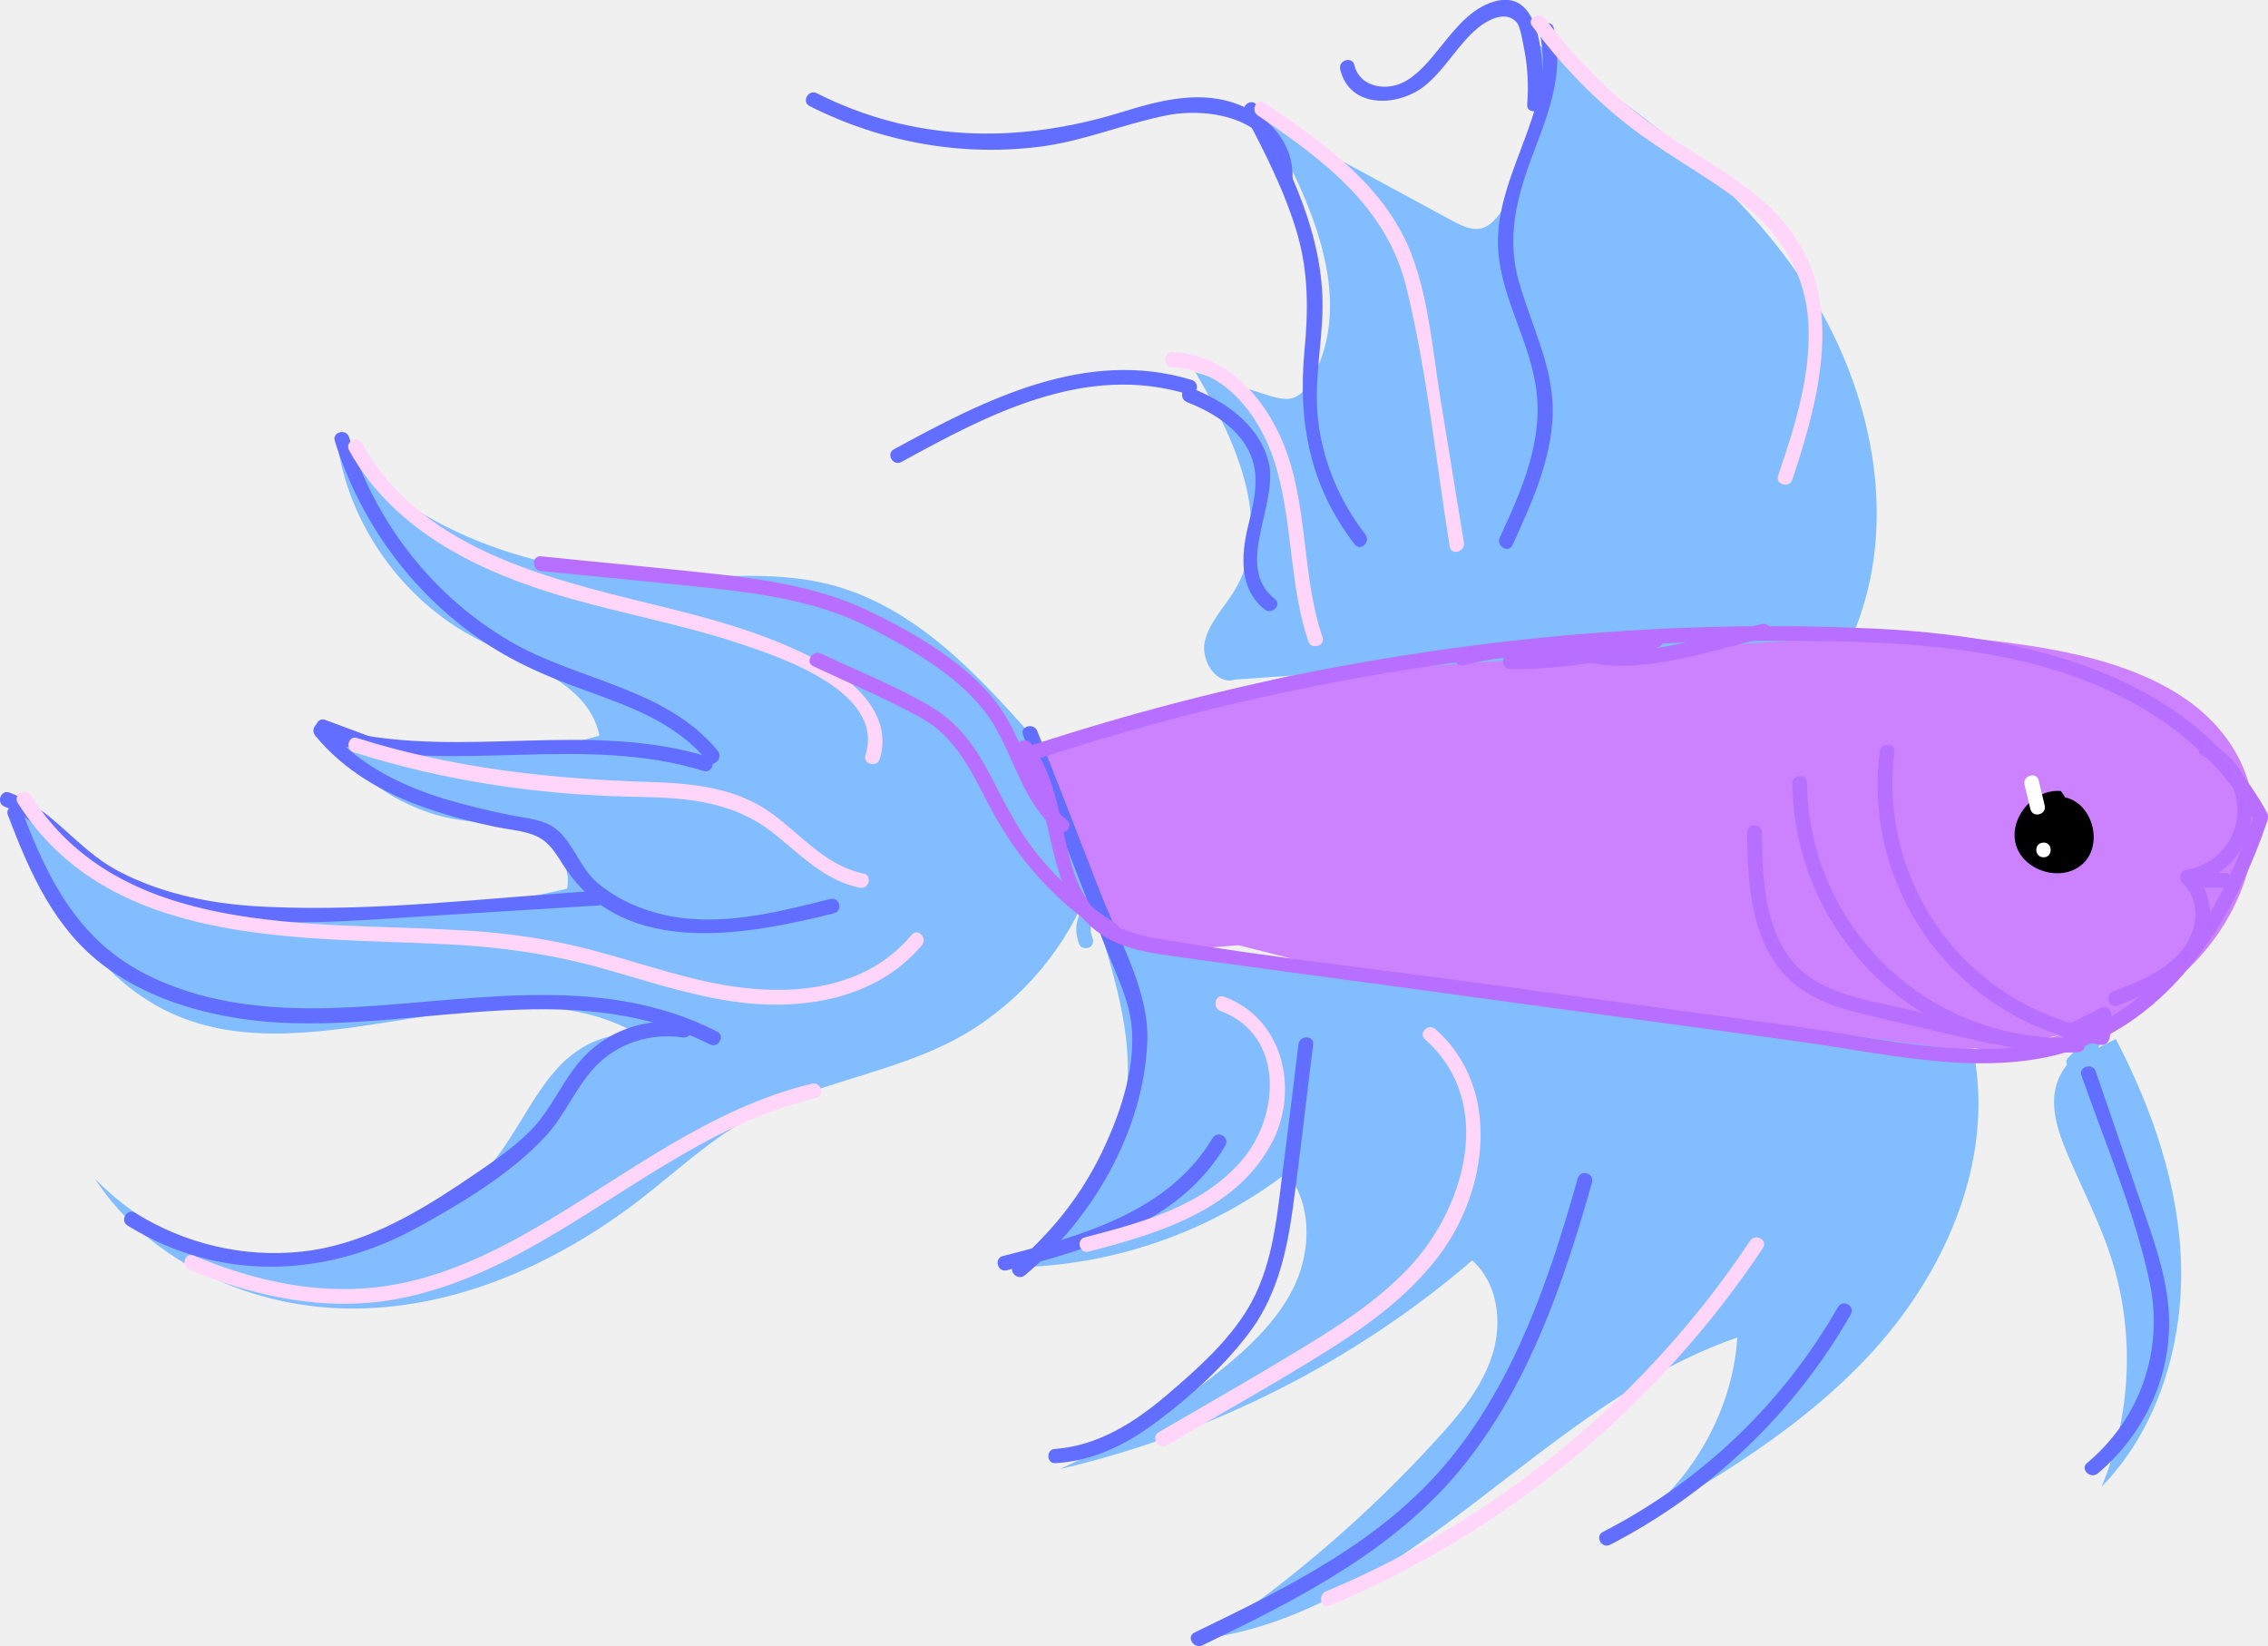
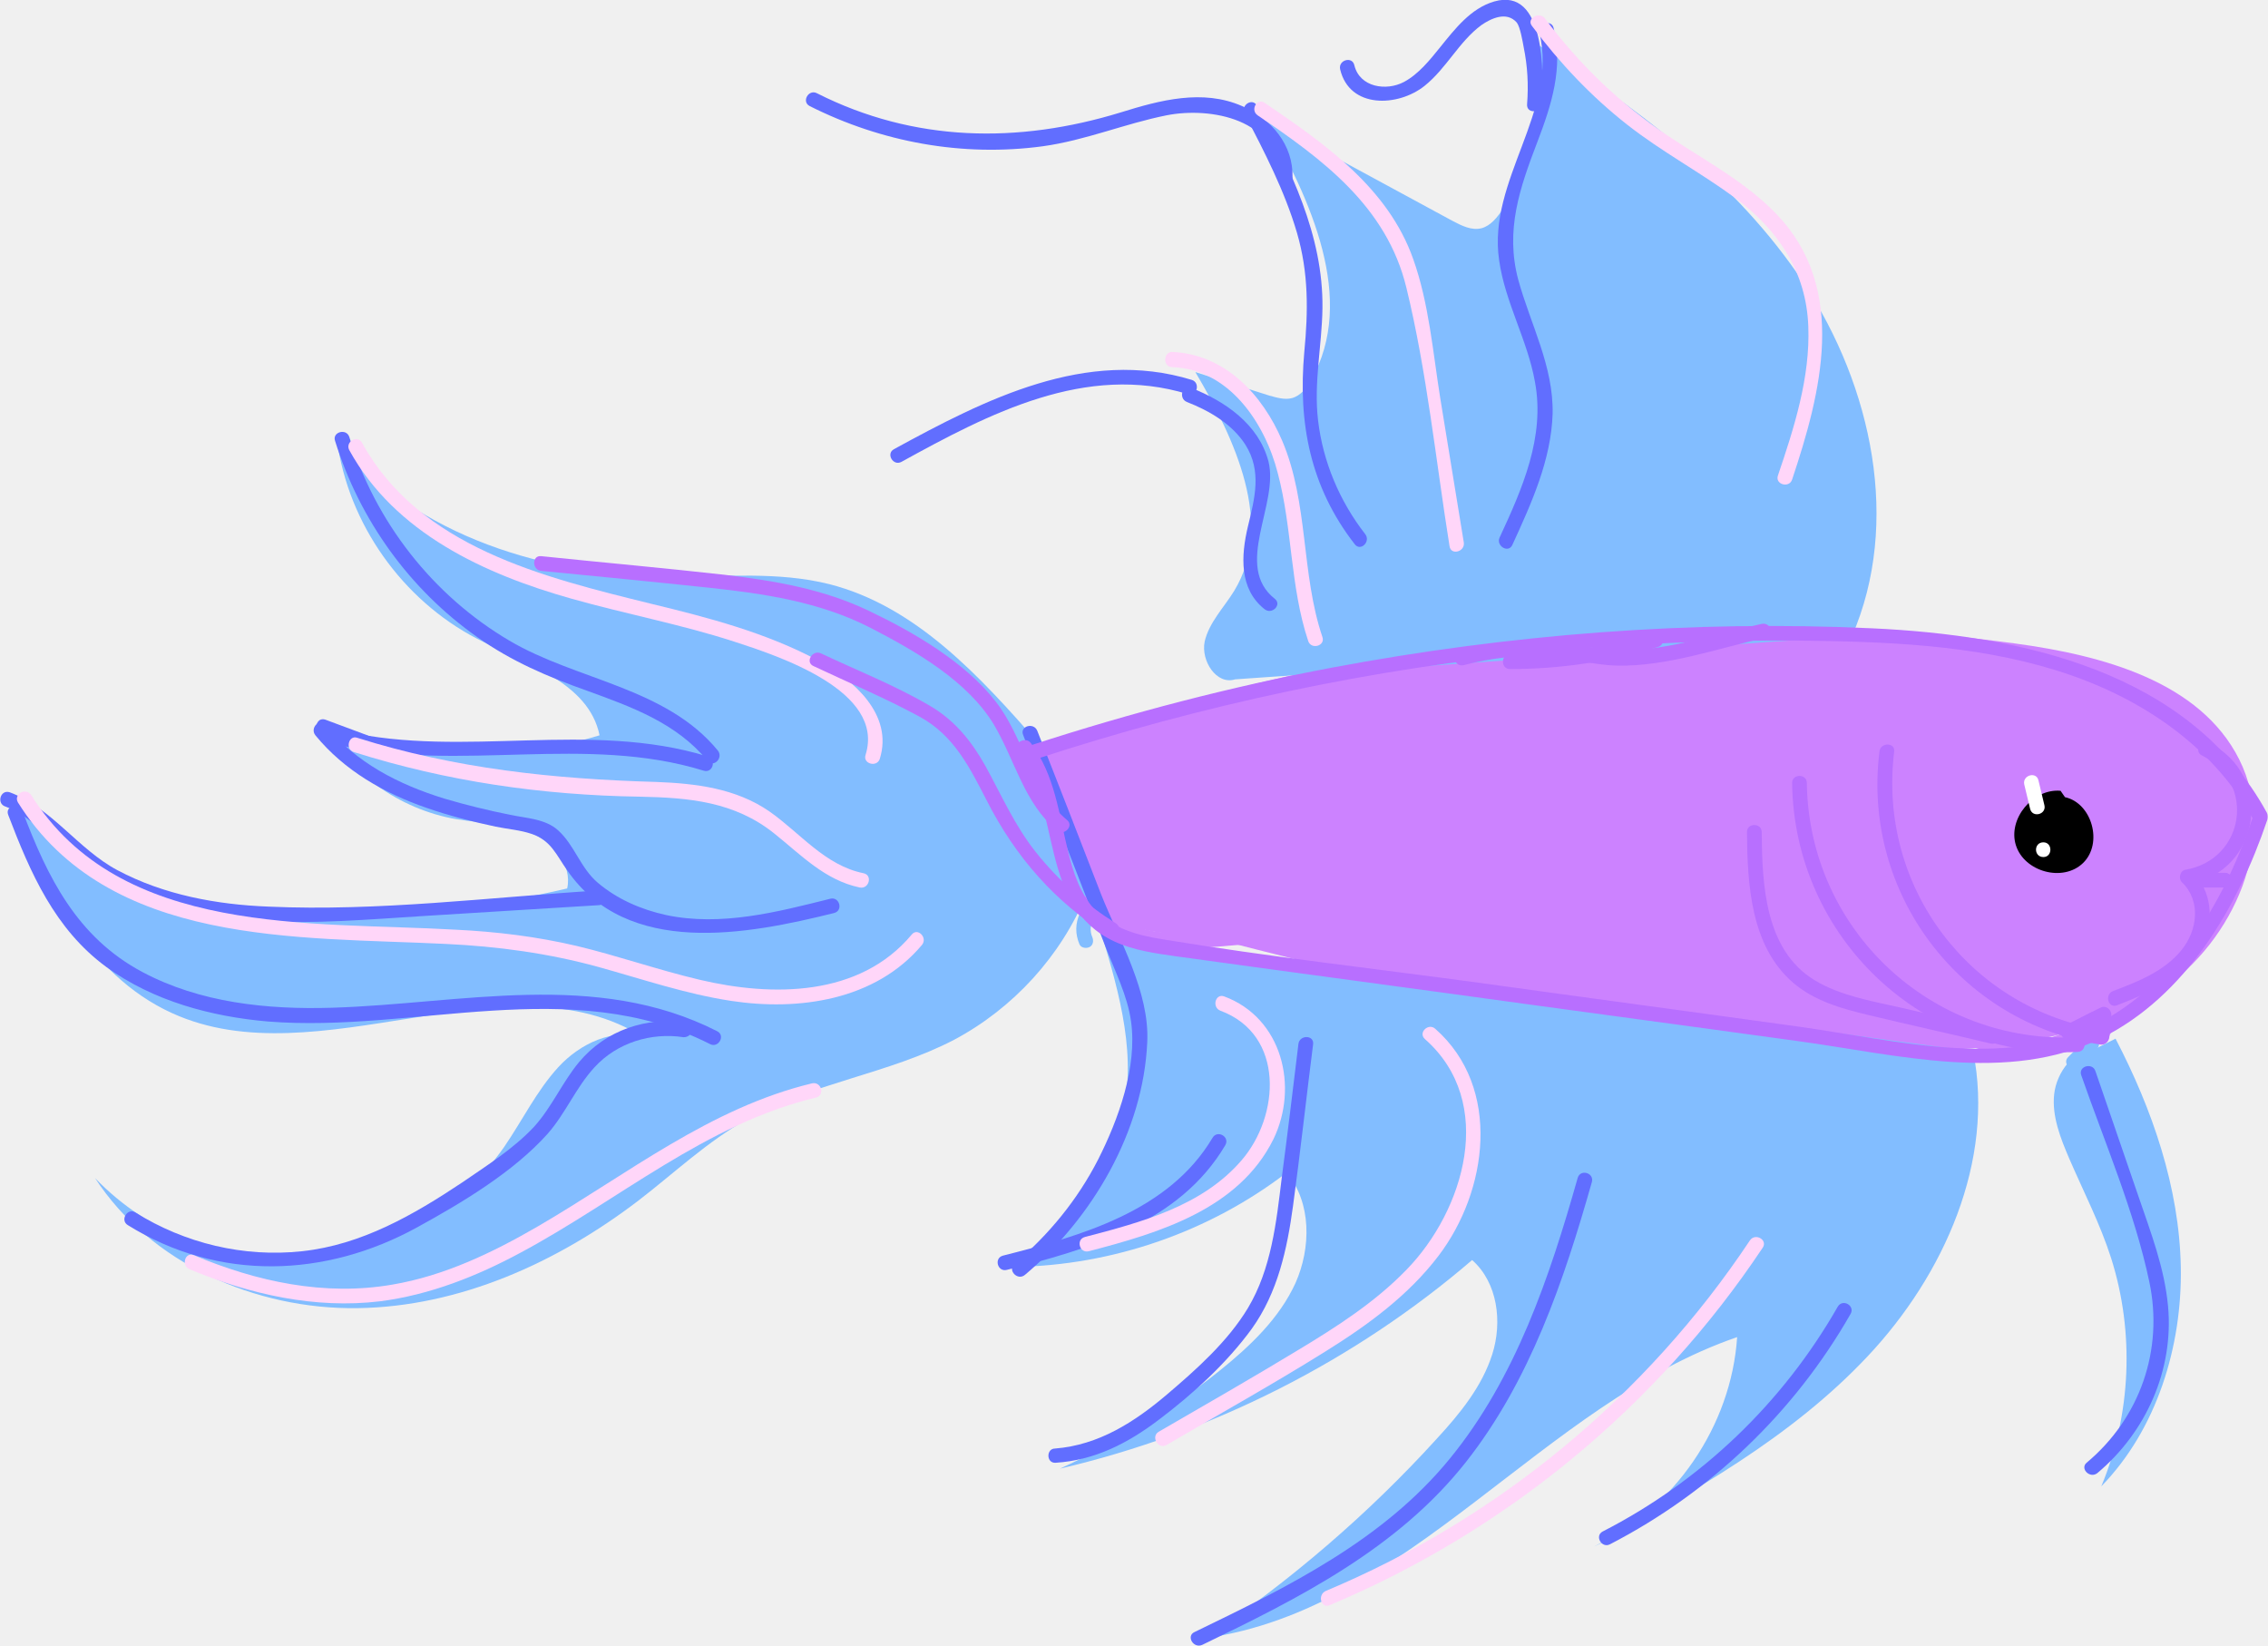
- <svg xmlns="http://www.w3.org/2000/svg" version="1.1" id="Layer_1" x="0px" y="0px" viewBox="0 0 462 335.2" style="enable-background:new 0 0 462 335.2;" xml:space="preserve">
+ <svg xmlns="http://www.w3.org/2000/svg" version="1.1" id="Layer_1" x="0px" y="0px" viewBox="0 0 462 335.2" style="enable-background:new 0 0 462 335.2;" xml:space="preserve" width="154" height="111.7">
  <style type="text/css">
	.st0{fill:#CC82FF;}
	.st1{fill:#82BDFF;}
	.st2{fill:#616EFF;}
	.st3{fill:#FFD6F9;}
	.st4{fill:#B86FFF;}
	.st5{fill:#FFFFFF;}
</style>
  <g>
    <g>
      <path class="st0" d="M198,157.9c66.9-27.1,141-36.5,212.6-26.8c17.7,2.4,37.6,7.7,45.6,23.6c8.1,16.2-1,36.9-16,47.1    s-34,12.2-52.1,12.3c-51.2,0.2-101.4-12.7-151-25.5c-8.3-2.1-16.8-4.4-23.7-9.4s-12-13.6-10.3-22" />
    </g>
    <g>
      <path class="st1" d="M377.3,129.6c10-23.1,4.1-50.8-9.8-71.9c-13.9-21-34.7-36.4-56.1-49.8c7.1,10.2,1.7,24.3-5.2,34.6    c-1.1,1.7-2.5,3.5-4.4,4c-2,0.5-4-0.5-5.9-1.5c-12.7-6.9-25.5-13.8-38.2-20.7c9.3,16.4,18.7,36.7,9.4,53.1    c-0.9,1.6-2.1,3.2-3.9,3.7c-1.5,0.4-3.1-0.1-4.6-0.5c-5-1.6-10.1-3.2-15.1-4.8c8.1,13.7,16.2,31,7.9,44.6c-2.1,3.4-5.1,6.4-6,10.3    c-0.8,3.9,2.4,8.9,6.2,7.7" />
    </g>
    <g>
      <path class="st1" d="M211.7,151.6c-12-13.7-25.1-28.1-42.8-32.6c-10.4-2.6-21.2-1.5-31.9-1.5c-25.4-0.1-52.3-8.1-68.4-27.8    c2.3,17,13.3,32.5,28.5,40.4c9.8,5.1,22.8,8.9,25,19.7c-18.6,5.7-39.2,4.6-57.1-3.1c5.6,10.5,16.2,18.2,28,20.2    c4.9,0.8,10.1,0.8,14.8,2.6c4.7,1.9,8.8,6.6,7.7,11.5c-23.5,5.5-47.8,7.4-71.9,5.6c-4.9-0.4-9.9-0.9-14.3-3.1    c-10.8-5.3-16.5-19.3-28.3-21.4c7.6,17.5,16.6,36.4,34,44.3c29.8,13.6,68.5-12.6,96.2,5c-6.2-2.1-13.1,1.2-17.5,6    s-7.3,10.8-11,16.2c-9.1,13.1-24.3,21.7-40.2,22.9c-15.9,1.2-32.2-5-43.2-16.5c11.3,17.4,32.7,26.8,53.5,26.5    c20.8-0.3,40.7-9.3,57.2-21.9c7.3-5.6,14.1-12.1,22.2-16.6c13.2-7.4,28.8-9.2,42.2-16.2c12-6.4,21.7-17,26.9-29.6" />
    </g>
    <g>
      <path class="st1" d="M402,214.2c4.4,22.3-5.9,45.5-21.5,62.1s-35.8,27.8-55.8,38.8c16.4-7.7,28-24.6,29.2-42.7    c-39.6,13.6-66.8,55.5-108.3,61.3c17.2-11.6,33.1-25.2,47.1-40.6c4.7-5.1,9.2-10.6,11.3-17.2s1.1-14.6-4.1-19.2    c-24,20.6-53.1,35.3-84,42.5c11.6-5.3,22.6-12,32.6-20c6.2-5,12.1-10.6,15.4-17.8c3.2-7.2,3.3-16.4-1.8-22.5    c-15.8,12.1-35.5,18.9-55.4,19.2c9-8.7,18.4-17.9,21.7-30c3.4-12.4-0.3-25.5-4-37.8" />
    </g>
    <g>
      <g>
        <path class="st1" d="M222.5,190.9c-0.5-1.1-0.4-2.4,0.1-3.4c0.9-1.7-1.7-3.2-2.6-1.5c-1,2.1-1,4.3-0.1,6.4     c0.3,0.7,1.4,0.9,2.1,0.5C222.7,192.5,222.8,191.6,222.5,190.9L222.5,190.9z" />
      </g>
    </g>
    <g>
      <path class="st1" d="M431,211.6c7.5,14.4,13,30.3,13.3,46.5s-4.9,33.1-16.2,44.7c6.1-14.6,6.8-31.4,2-46.5    c-2.2-6.9-5.6-13.5-8.5-20.2c-1.8-4.2-3.6-8.7-3.1-13.2c0.5-4.5,4-9.1,8.5-9.3" />
    </g>
    <g>
      <g>
        <path class="st1" d="M423.5,217.4c1.2-1.2,2.5-2.5,3.7-3.7c1.4-1.4-0.8-3.5-2.1-2.1c-1.2,1.2-2.5,2.5-3.7,3.7     C420,216.6,422.1,218.7,423.5,217.4L423.5,217.4z" />
      </g>
    </g>
    <g>
      <g>
        <path class="st1" d="M424.9,211.6c1.9,0,1.9-3,0-3C423,208.6,423,211.6,424.9,211.6L424.9,211.6z" />
      </g>
    </g>
    <g>
      <g>
        <path class="st0" d="M428.6,208.7c-3.4,0-6.3,1-9.4,2.2c-4.7,1.7-8.3,2.1-13.2,0.5c-8.4-2.8-16.7-6.1-25.1-9.2     c-1.8-0.7-2.6,2.2-0.8,2.9c8.8,3.2,17.6,7.2,26.7,9.7c8.1,2.3,13.9-3,21.7-3.1C430.5,211.7,430.5,208.7,428.6,208.7L428.6,208.7z     " />
      </g>
    </g>
    <g>
      <g>
        <path class="st0" d="M421.2,211.4c3.1,0.1,6-1.5,7.7-4.1c1.1-1.6-1.5-3.1-2.6-1.5c-1.2,1.7-3.1,2.7-5.1,2.6     C419.3,208.4,419.3,211.4,421.2,211.4L421.2,211.4z" />
      </g>
    </g>
    <g>
      <g>
        <path class="st0" d="M257,189.7c-5.2-0.7-10.4-1.4-15.6-2c-4.8-0.6-11.6-0.6-14.3-5.5c-0.9-1.7-3.5-0.2-2.6,1.5     c2.3,4.3,6.7,5.5,11.2,6.2c7,1.1,14.1,1.9,21.2,2.8C258.9,192.9,258.9,189.9,257,189.7L257,189.7z" />
      </g>
    </g>
    <g>
      <g>
        <path class="st0" d="M223.3,173.5c-6.9,9.1,3.6,18.2,12.3,19.3c7,0.9,14.4-0.2,21.4-0.7c8.2-0.5,16.5-1,24.7-1.6     c1.9-0.1,1.9-3.1,0-3c-11.4,0.7-22.8,1.5-34.2,2.2c-4.9,0.3-10.2,0.9-15-0.6c-5.7-1.8-10.9-8.4-6.6-14.1     C227.1,173.5,224.4,172,223.3,173.5L223.3,173.5z" />
      </g>
    </g>
    <g>
      <g>
        <path class="st2" d="M313.6,6.6c3.9,16.1-10.6,30.1-8.2,46.4c1.2,8.6,5.8,16.3,7.3,24.8c2.1,11.2-2.6,21.8-7.2,31.7     c-0.8,1.7,1.8,3.3,2.6,1.5c3.9-8.5,7.9-17.3,8.2-26.7c0.2-9.7-4.5-18.2-7-27.3c-2.7-10.1,0.3-18.7,3.9-28.1     c2.9-7.6,5.3-15.1,3.3-23.2C316.1,3.9,313.2,4.7,313.6,6.6L313.6,6.6z" />
      </g>
    </g>
    <g>
      <g>
        <path class="st2" d="M253.5,23.1c4.1,7.9,8.2,15.8,10.7,24.3c2.4,8.2,2.3,16,1.5,24.3c-1.3,14.5,1.2,27.5,10.3,39.2     c1.2,1.5,3.3-0.6,2.1-2.1c-5.2-6.7-8.6-14.7-9.6-23.2c-0.9-7.7,0.8-15.2,0.9-22.8c0.2-14.9-6.6-28.4-13.3-41.2     C255.2,19.8,252.7,21.4,253.5,23.1L253.5,23.1z" />
      </g>
    </g>
    <g>
      <g>
        <path class="st2" d="M241.8,81.9c4.6,1.8,9.2,4.5,11.9,8.7c3.4,5.4,1.9,10.9,0.5,16.7c-1.4,5.9-1.8,12.7,3.4,16.8     c1.5,1.2,3.6-0.9,2.1-2.1c-8.5-6.7,0.9-19.3-1.3-28c-2-7.6-8.9-12.3-15.8-15C240.8,78.3,240,81.2,241.8,81.9L241.8,81.9z" />
      </g>
    </g>
    <g>
      <g>
        <path class="st2" d="M68.2,89.8c5,16.1,15.2,30.3,29,40c6.9,4.9,14.4,8.1,22.3,10.9c9.1,3.3,18.3,6.6,24.6,14.3     c1.2,1.5,3.3-0.6,2.1-2.1c-10.6-12.9-28.8-14.3-42.5-22.4c-15.6-9.2-27.3-24.2-32.6-41.5C70.5,87.2,67.6,88,68.2,89.8L68.2,89.8z     " />
      </g>
    </g>
    <g>
      <g>
        <path class="st2" d="M144.1,154.1c-24.1-7.4-49.5,0.4-73.8-5.1c-1.9-0.4-2.7,2.5-0.8,2.9c24.4,5.4,49.8-2.3,73.8,5.1     C145.2,157.6,146,154.7,144.1,154.1L144.1,154.1z" />
      </g>
    </g>
    <g>
      <g>
        <path class="st2" d="M65.4,149.5c5.7,2.1,11.5,4.3,17.2,6.4c1.8,0.7,2.6-2.2,0.8-2.9c-5.7-2.1-11.5-4.3-17.2-6.4     C64.4,146,63.6,148.9,65.4,149.5L65.4,149.5z" />
      </g>
    </g>
    <g>
      <g>
        <path class="st2" d="M64.2,149.8c5.9,7.2,14,11.8,22.7,14.8c4.6,1.6,9.3,2.8,14,3.8c2.4,0.5,5.1,0.7,7.4,1.5     c3.9,1.3,5,4.3,7.2,7.4c12.3,17.8,36.7,13.1,54.4,8.7c1.9-0.5,1.1-3.4-0.8-2.9c-10.8,2.7-22.3,5.7-33.5,3.3     c-5-1.1-9.9-3.2-13.9-6.6c-3.5-3-4.7-7.6-8-10.6c-2.6-2.4-6.5-2.5-9.8-3.2c-4.5-0.9-9-2-13.4-3.3c-9.4-2.9-18-7.3-24.3-15     C65.1,146.2,63,148.3,64.2,149.8L64.2,149.8z" />
      </g>
    </g>
    <g>
      <g>
        <path class="st2" d="M1,164.3c5.2,1.9,8.6,6.4,12.8,9.9c3.5,2.9,7.3,5.3,11.4,7.1c8.6,3.9,18,5.7,27.5,6.3     c11.2,0.7,22.5-0.3,33.7-1c11.9-0.7,23.7-1.5,35.6-2.2c1.9-0.1,1.9-3.1,0-3c-22.3,1.4-45,4.3-67.3,3.3     c-10.6-0.4-21.4-2.4-30.8-7.4c-8.1-4.3-13.4-12.7-22-15.9C0,160.8-0.8,163.7,1,164.3L1,164.3z" />
      </g>
    </g>
    <g>
      <g>
        <path class="st2" d="M1.6,166c4.5,11.8,9.5,23.3,20,31c9.5,6.9,21.3,10.1,32.9,11.1c29.9,2.4,61.8-9.8,90.1,4.6     c1.7,0.9,3.2-1.7,1.5-2.6c-24.7-12.6-52.2-5.6-78.5-4.8c-13.2,0.4-26.9-1-38.7-7.3c-13.3-7.1-19.3-19.3-24.4-32.8     C3.8,163.4,0.9,164.2,1.6,166L1.6,166z" />
      </g>
    </g>
    <g>
      <g>
        <path class="st2" d="M140,208.3c-8.3-1.2-16.6,1.5-22.1,8.1c-3.4,4.1-5.5,9.1-9.1,13.1c-4.2,4.5-9.6,7.9-14.7,11.4     c-9.9,6.6-20.5,12.7-32.6,14c-11.9,1.3-23.9-1.6-34-7.9c-1.6-1-3.2,1.6-1.5,2.6c18.5,11.5,40.3,10.7,59,0.4     c9.1-5,19.5-11.2,26.5-19c3.7-4.2,5.8-9.5,9.6-13.6c4.6-5,11.5-7.1,18.1-6.1C141.1,211.4,141.9,208.5,140,208.3L140,208.3z" />
      </g>
    </g>
    <g>
      <g>
        <path class="st2" d="M427.3,300.1c9.9-8.3,15.6-21,14.4-34c-0.7-7.7-3.5-15-6-22.3c-2.9-8.5-5.9-17.1-8.8-25.6     c-0.6-1.8-3.5-1-2.9,0.8c4.8,13.8,10.9,27.9,13.9,42.2c2.9,13.8-1.9,27.7-12.8,36.8C423.7,299.2,425.8,301.3,427.3,300.1     L427.3,300.1z" />
      </g>
    </g>
    <g>
      <g>
        <path class="st2" d="M328,314.6c20.5-10.6,37.5-26.8,49-46.9c1-1.7-1.6-3.2-2.6-1.5c-11.2,19.6-27.8,35.5-47.9,45.8     C324.8,312.9,326.3,315.5,328,314.6L328,314.6z" />
      </g>
    </g>
    <g>
      <g>
        <path class="st2" d="M244.9,335.1c19.7-9.5,39.8-19.6,53.7-37.2c13.1-16.6,20-37,25.7-57.1c0.5-1.9-2.4-2.7-2.9-0.8     c-5.7,20.1-12.6,40.7-26,57.1c-13.6,16.7-33.1,26.2-52.1,35.4C241.6,333.3,243.1,335.9,244.9,335.1L244.9,335.1z" />
      </g>
    </g>
    <g>
      <g>
        <path class="st2" d="M215,298c8-0.5,14.8-4,21.1-8.8c6.9-5.2,13.8-11.5,18.9-18.5c5.3-7.4,7.2-16.2,8.4-25c1.5-11,2.7-22,4.1-33     c0.2-1.9-2.8-1.9-3,0c-1.1,9.1-2.2,18.2-3.4,27.3c-1.1,9-2.1,18.5-6.9,26.5c-4.1,6.8-10.5,12.5-16.5,17.6     c-6.6,5.6-13.9,10.3-22.8,11C213.1,295.1,213.1,298.1,215,298L215,298z" />
      </g>
    </g>
    <g>
      <g>
        <path class="st2" d="M208.8,259.7c13.7-11.5,24.1-29.2,24.9-47.4c0.5-10.2-5.7-20.8-9.4-30.1c-4.3-11.1-8.6-22.2-13-33.3     c-0.7-1.8-3.6-1-2.9,0.8c3.7,9.6,7.5,19.2,11.2,28.8c1.9,4.8,3.7,9.6,5.6,14.4c1.9,4.9,4.5,10,5.2,15.2c1.3,9.3-2.6,20-6.7,28.1     c-4.2,8.2-10,15.3-17.1,21.3C205.2,258.8,207.3,261,208.8,259.7L208.8,259.7z" />
      </g>
    </g>
    <g>
      <g>
        <path class="st2" d="M205.1,258.7c16.7-4.2,35.2-9.6,44.5-25.4c1-1.7-1.6-3.2-2.6-1.5c-8.9,15-26.9,20-42.7,24     C202.4,256.3,203.2,259.2,205.1,258.7L205.1,258.7z" />
      </g>
    </g>
    <g>
      <g>
        <path class="st2" d="M263.3,36.2c0.2-6.7-4.3-12-10.3-14.6c-8-3.5-16.7-1.2-24.7,1.3c-20.9,6.4-42.1,6.1-61.9-3.9     c-1.7-0.9-3.2,1.7-1.5,2.6c14.7,7.4,31.2,10.4,47.5,8.2c8.7-1.2,16.7-4.6,25.2-6.3c9-1.8,23,0.8,22.7,12.7     C260.2,38.1,263.2,38.1,263.3,36.2L263.3,36.2z" />
      </g>
    </g>
    <g>
      <g>
        <path class="st2" d="M314.1,21.2c0.4-6.3,0.7-23.9-9.7-20.9c-4.8,1.4-8,5.6-11,9.3c-2.1,2.6-4.4,5.5-7.4,7.1     c-3.6,1.9-9,1.1-10.1-3.4c-0.4-1.9-3.3-1.1-2.9,0.8c1.9,8.1,11.8,7.7,17.2,3.4c4.5-3.6,7-9,11.6-12.4c1.9-1.3,5.1-2.9,7.2-0.5     c0.7,0.9,1.2,3.9,1.4,5c0.8,3.9,1,7.7,0.7,11.6C310.9,23.2,313.9,23.1,314.1,21.2L314.1,21.2z" />
      </g>
    </g>
    <g>
      <g>
        <path class="st2" d="M242.8,77.4c-21.5-6.6-42.2,4-60.7,14.1c-1.7,0.9-0.2,3.5,1.5,2.6c17.8-9.8,37.6-20.2,58.4-13.8     C243.8,80.9,244.6,78,242.8,77.4L242.8,77.4z" />
      </g>
    </g>
    <g>
      <g>
        <path class="st3" d="M71.1,91.7c9.3,16.9,27.6,25.3,45.4,30.3c11,3.1,22.2,5.2,33,8.7c8.9,2.9,30.9,10,26.8,23.1     c-0.6,1.8,2.3,2.6,2.9,0.8c2.8-9-5.3-16.1-12.5-20c-10.6-5.7-22.5-8.8-34.1-11.6c-21.9-5.4-47.2-11.5-58.9-32.8     C72.8,88.5,70.2,90,71.1,91.7L71.1,91.7z" />
      </g>
    </g>
    <g>
      <g>
        <path class="st3" d="M72,153.2c19,6,38.4,8.8,58.3,9.1c10,0.2,19.3,1,27.4,7.5c5.5,4.4,10.3,9.5,17.4,11c1.9,0.4,2.7-2.5,0.8-2.9     c-7.9-1.6-12.9-8.2-19.2-12.6c-6.8-4.7-15-5.7-23.1-6c-20.9-0.6-40.9-2.7-60.9-9C71,149.7,70.2,152.6,72,153.2L72,153.2z" />
      </g>
    </g>
    <g>
      <g>
        <path class="st3" d="M3.6,163.5c18.5,29.4,57,27.3,87.2,28.8c10.6,0.5,20.9,1.9,31.1,4.7c9,2.5,17.8,5.5,27,6.9     c13.8,2.1,29.4-0.1,38.9-11.4c1.2-1.5-0.9-3.6-2.1-2.1c-10.6,12.7-28.4,12.7-43.2,9.2c-8.5-2-16.7-4.9-25.1-6.9     c-8.1-1.9-16.3-2.9-24.6-3.3c-29.5-1.7-68.3,1.5-86.5-27.4C5.2,160.3,2.6,161.8,3.6,163.5L3.6,163.5z" />
      </g>
    </g>
    <g>
      <g>
        <path class="st3" d="M38.6,258.6c12.3,5.1,25.5,8.1,38.8,6.5c10.1-1.3,19.7-5.1,28.6-9.9c20-10.7,37.7-26.2,60.2-31.6     c1.9-0.5,1.1-3.3-0.8-2.9c-20.8,5-37.6,18.5-55.8,29.1c-9.3,5.4-19.1,10.1-29.7,11.9c-13.8,2.4-27.7-0.6-40.5-6     C37.6,255,36.8,257.9,38.6,258.6L38.6,258.6z" />
      </g>
    </g>
    <g>
      <g>
        <path class="st3" d="M312.1,5.3c5.6,7.5,12,14.3,19.4,20.1c7,5.5,14.9,9.7,22.1,15c8.7,6.5,14.4,15,14.8,26.1     c0.4,10.4-2.9,20.7-6.2,30.4c-0.6,1.8,2.3,2.6,2.9,0.8c5.9-17.7,11.4-38.8-3.1-54c-6.3-6.6-14.5-10.9-22-15.9     c-9.8-6.5-18.3-14.7-25.3-24.1C313.5,2.3,310.9,3.8,312.1,5.3L312.1,5.3z" />
      </g>
    </g>
    <g>
      <g>
        <path class="st3" d="M256.2,23.5c13.3,9,26.3,18.6,30.3,35.1c4.2,17.2,6,35.2,8.8,52.7c0.3,1.9,3.2,1.1,2.9-0.8     c-1.6-9.8-3.2-19.6-4.8-29.4c-1.5-9.4-2.3-19.3-5.5-28.3c-5.1-14.5-18-23.5-30.2-31.8C256.1,19.8,254.6,22.4,256.2,23.5     L256.2,23.5z" />
      </g>
    </g>
    <g>
      <g>
        <path class="st3" d="M238.8,74.8c11.6,0.4,18.9,11.4,21.5,21.6c3,11.3,2.5,23.1,6.2,34.2c0.6,1.8,3.5,1,2.9-0.8     c-4.4-13-2.8-27.3-8.2-40c-4-9.4-11.7-17.7-22.5-18.1C236.9,71.8,236.9,74.8,238.8,74.8L238.8,74.8z" />
      </g>
    </g>
    <g>
      <g>
        <path class="st3" d="M270.9,327c35.9-15.1,66.6-40.4,88.2-72.8c1.1-1.6-1.5-3.1-2.6-1.5c-21.1,31.7-51.3,56.7-86.4,71.4     C268.3,324.9,269.1,327.8,270.9,327L270.9,327z" />
      </g>
    </g>
    <g>
      <g>
        <path class="st3" d="M237.6,294.4c10.9-6.4,21.9-12.5,32.6-19.2c8.5-5.3,16.7-11.3,22.8-19.3c10.1-13.2,13-34.3-0.6-46.3     c-1.4-1.3-3.6,0.8-2.1,2.1c14.6,12.9,8,34.9-3.8,47c-6.4,6.6-14.2,11.6-22,16.3c-9.4,5.7-19,11.2-28.5,16.7     C234.4,292.7,235.9,295.3,237.6,294.4L237.6,294.4z" />
      </g>
    </g>
    <g>
      <g>
        <path class="st3" d="M221.8,254.9c14.2-3.7,30.5-8.5,37.6-22.8c5.2-10.7,1.8-24.7-10-29.1c-1.8-0.7-2.6,2.2-0.8,2.9     c13.2,4.9,12.1,21.5,4.3,30.5c-8,9.3-20.4,12.6-31.9,15.6C219.1,252.5,219.9,255.4,221.8,254.9L221.8,254.9z" />
      </g>
    </g>
    <g>
      <g>
        <path class="st4" d="M428.7,209.9c-27.4-4.3-46.2-29.2-42.8-56.8c0.2-1.9-2.8-1.9-3,0c-3.6,28.8,16.3,55.2,45,59.7     C429.7,213.1,430.6,210.2,428.7,209.9L428.7,209.9z" />
      </g>
    </g>
    <g>
      <g>
        <path class="st4" d="M423.3,211.3c-29.8,1.5-54.8-21.9-55.2-51.8c0-1.9-3-1.9-3,0c0.4,31.5,26.7,56.4,58.2,54.8     C425.2,214.2,425.2,211.2,423.3,211.3L423.3,211.3z" />
      </g>
    </g>
    <g>
      <g>
        <path class="st4" d="M406.4,209.7c-6.5-1.5-13-3-19.5-4.5c-5.8-1.3-12.1-2.4-17.2-5.5c-10.2-6.2-10.7-19.6-10.8-30.2     c0-1.9-3-1.9-3,0c0.1,10.6,0.7,23.2,9.4,30.7c4.3,3.7,9.9,5.3,15.4,6.6c8.3,2,16.6,3.8,24.9,5.8     C407.5,213,408.3,210.1,406.4,209.7L406.4,209.7z" />
      </g>
    </g>
    <g>
      <g>
        <path class="st4" d="M461.8,165.5c-15.8-28.8-50.1-36.1-80.4-37.5c-36.8-1.7-73.8,1.2-110,8c-20.7,3.9-41,9.2-61,15.7     c-1.8,0.6-1,3.5,0.8,2.9c33.6-11,68.3-18.4,103.5-21.8c17.2-1.7,34.4-2.4,51.7-2.3c17.5,0.2,35.4,0.8,52.3,6     c16.6,5.1,31.9,15,40.4,30.5C460.1,168.7,462.7,167.1,461.8,165.5L461.8,165.5z" />
      </g>
    </g>
    <g>
      <g>
        <path class="st4" d="M459,166.4c-5.4,16.1-14.7,32.5-29.9,41.2c-18.9,10.9-42.7,4.3-63,1.5c-21.6-3-43.3-5.9-64.9-8.9     c-21.4-2.9-42.8-5.3-64.1-8.8c-5.2-0.8-10.5-2.2-14.2-6.2c-2.9-3.2-4.3-7.5-5.3-11.6c-1.9-7.7-2.7-15.7-7.6-22.2     c-1.1-1.5-3.8,0-2.6,1.5c8.9,11.9,4.1,31.7,19.6,38.9c3.9,1.8,8.2,2.4,12.4,3c6.6,0.9,13.1,1.8,19.7,2.7     c11.8,1.6,23.6,3.2,35.4,4.8c23.9,3.3,47.9,6.5,71.8,9.8c19.9,2.7,42.8,8.8,61.8-0.6c17.3-8.6,27.8-26.7,33.8-44.4     C462.5,165.4,459.6,164.6,459,166.4L459,166.4z" />
      </g>
    </g>
    <g>
      <g>
        <path class="st4" d="M358.9,127.1c-10.9,2.4-23,6.8-34.2,5c-9.4-1.5-18-1.9-27.3,0.5c-1.9,0.5-1.1,3.4,0.8,2.9     c5.4-1.4,10.9-2.1,16.5-1.8c5,0.3,9.8,1.8,14.8,1.9c10,0.2,20.5-3.5,30.2-5.7C361.6,129.5,360.8,126.7,358.9,127.1L358.9,127.1z" />
      </g>
    </g>
    <g>
      <g>
        <path class="st4" d="M307.6,136.3c10.3,0,20.4-1.5,30.2-4.5c1.8-0.6,1.1-3.5-0.8-2.9c-9.6,2.9-19.4,4.3-29.4,4.3     C305.7,133.3,305.7,136.3,307.6,136.3L307.6,136.3z" />
      </g>
    </g>
    <g>
      <path d="M420.7,162.4c5.5,1.2,7.8,9.4,3.7,13.4s-12,1.8-13.7-3.6c-1.7-5.4,3.5-11.6,9.1-11.1" />
    </g>
    <g>
      <g>
        <path class="st5" d="M416.5,164c-0.4-1.7-0.8-3.3-1.2-5c-0.4-1.9-3.3-1.1-2.9,0.8c0.4,1.7,0.8,3.3,1.2,5     C414.1,166.7,417,165.9,416.5,164L416.5,164z" />
      </g>
    </g>
    <g>
      <g>
        <path class="st5" d="M416.3,174.6c1.9,0,1.9-3,0-3C414.3,171.6,414.3,174.6,416.3,174.6L416.3,174.6z" />
      </g>
    </g>
    <g>
      <g>
        <path class="st4" d="M448.6,153.9c11.1,5.5,8.8,21.2-3.4,23.3c-1.1,0.2-1.4,1.8-0.7,2.5c4,3.8,3.2,9.9-0.1,13.9     c-3.5,4.3-8.9,6.4-13.9,8.3c-1.8,0.7-1,3.6,0.8,2.9c6.6-2.6,14.1-5.5,17.4-12.3c2.4-5,2-11-2.1-14.9c-0.2,0.8-0.4,1.7-0.7,2.5     c14.8-2.6,17.5-22.2,4.1-28.8C448.4,150.5,446.9,153.1,448.6,153.9L448.6,153.9z" />
      </g>
    </g>
    <g>
      <g>
        <path class="st4" d="M448.4,180.8c1.6,0,3.3,0,4.9,0c1.9,0,1.9-3,0-3c-1.6,0-3.3,0-4.9,0C446.4,177.8,446.4,180.8,448.4,180.8     L448.4,180.8z" />
      </g>
    </g>
    <g>
      <g>
        <path class="st4" d="M422,211.6c2.5-1.2,4.9-2.5,7.4-3.7c1.7-0.9,0.2-3.5-1.5-2.6c-2.5,1.2-4.9,2.5-7.4,3.7     C418.8,209.8,420.3,212.4,422,211.6L422,211.6z" />
      </g>
    </g>
    <g>
      <g>
        <path class="st4" d="M227.3,188.1c-6.2-3.9-11.7-8.7-16.3-14.5c-4.3-5.4-7-11.6-10.3-17.6c-2.8-5-6.2-9.2-11.1-12.1     c-7.1-4.2-15-7.3-22.4-10.8c-1.7-0.8-3.3,1.8-1.5,2.6c7.2,3.4,14.6,6.5,21.6,10.3c7,3.8,10.2,10.3,13.7,17.1     c5.8,11.4,13.9,20.7,24.8,27.5C227.4,191.7,228.9,189.1,227.3,188.1L227.3,188.1z" />
      </g>
    </g>
    <g>
      <g>
        <path class="st4" d="M217.4,167.1c-7.5-6.3-8.7-16.7-14.6-24.2c-6.2-8-16.7-14.1-25.7-18.4c-9.3-4.5-19.4-6.2-29.5-7.4     c-12.4-1.4-24.9-2.5-37.4-3.8c-1.9-0.2-1.9,2.8,0,3c11.3,1.1,22.6,2.2,33.9,3.4c11.4,1.2,22.9,2.9,33.2,8.2     c9.1,4.7,19.8,10.8,25.2,19.8c4.3,7.3,6.1,15.9,12.8,21.5C216.7,170.4,218.8,168.3,217.4,167.1L217.4,167.1z" />
      </g>
    </g>
  </g>
</svg>
